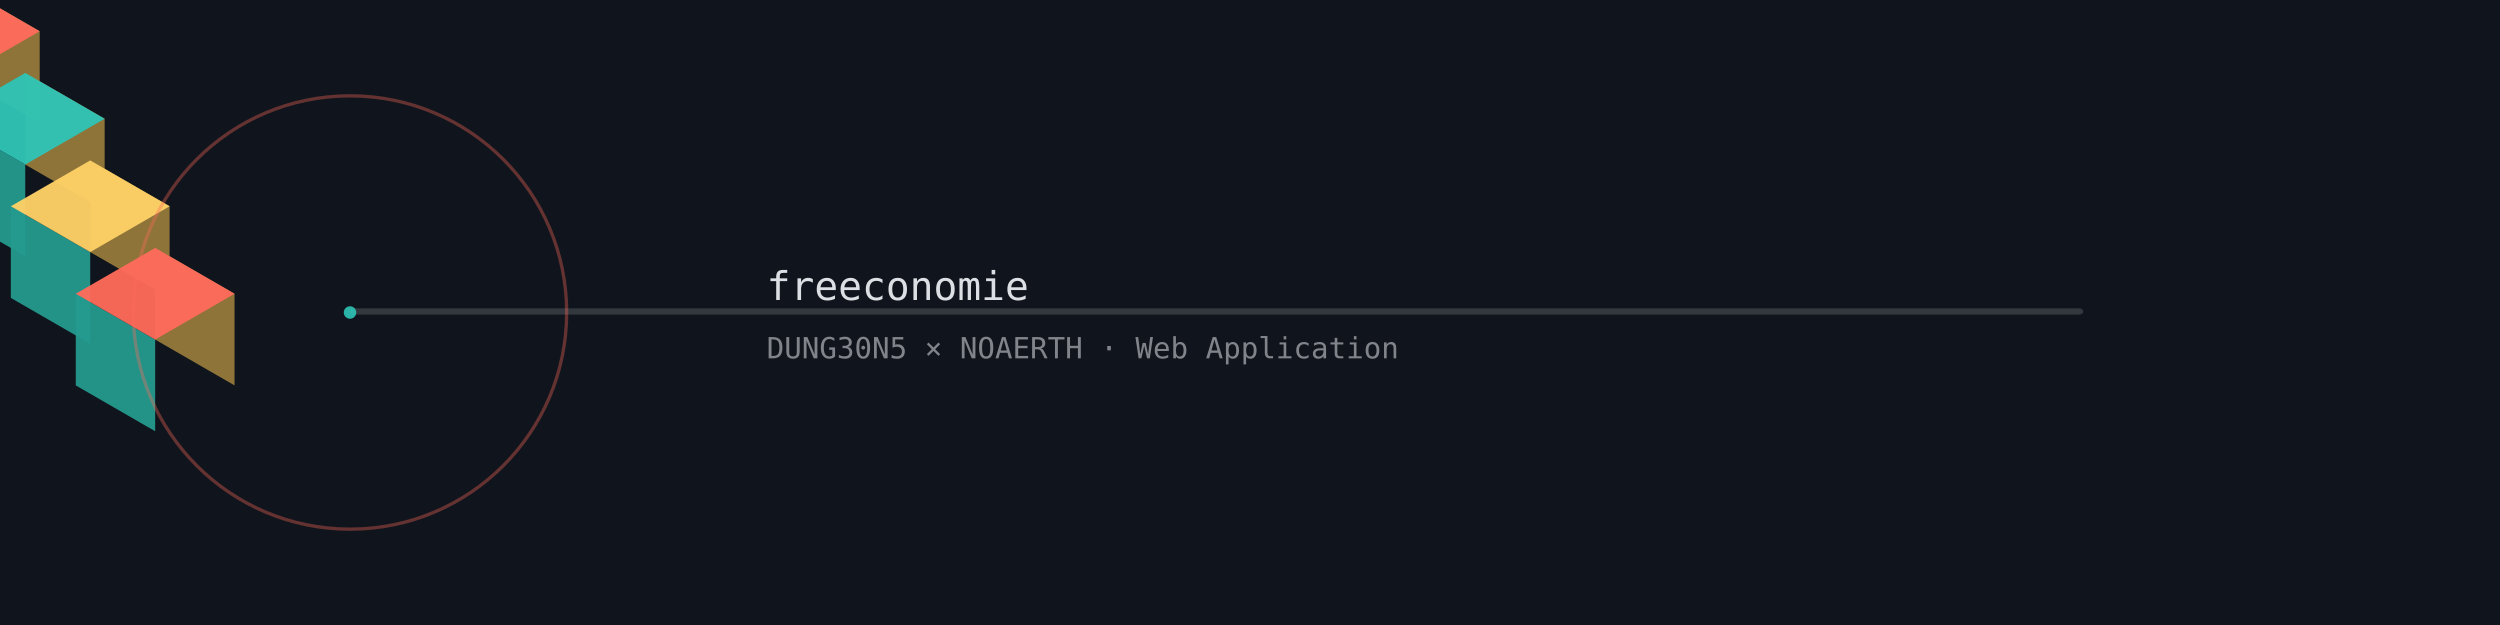
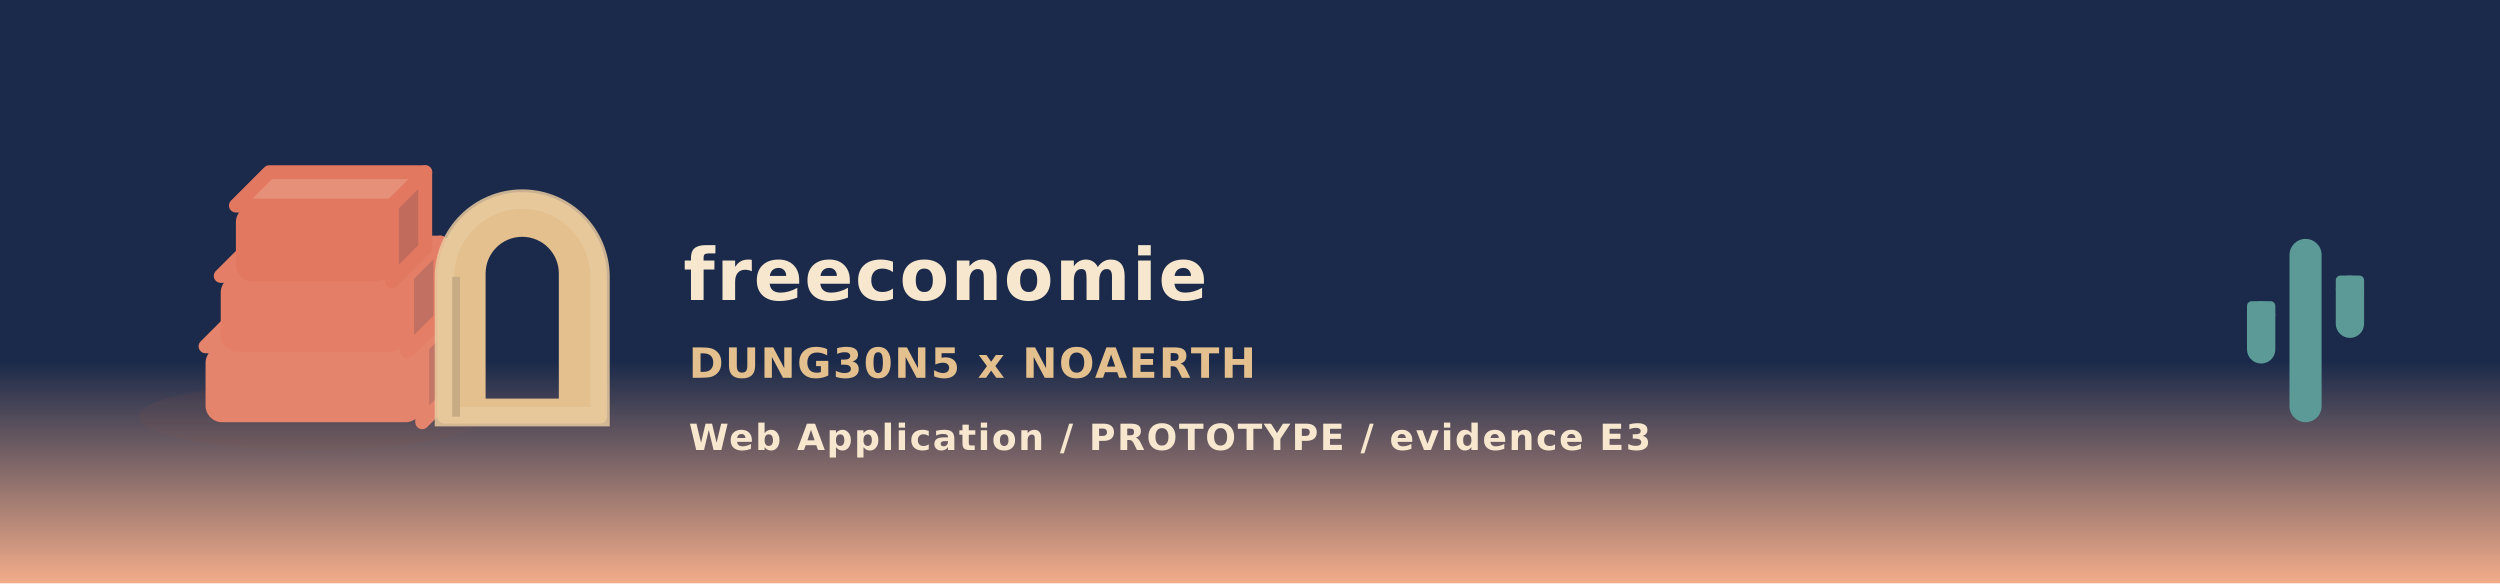
- <svg xmlns="http://www.w3.org/2000/svg" viewBox="0 0 1200 300" width="1200" height="300" role="img" aria-label="freeconomie identity object">
-   <rect width="1200" height="300" fill="#10141c" />
-   <defs>
-     <linearGradient id="gft" x1="0" y1="0" x2="1" y2="1">
-       <stop offset="0%" stop-color="#ff6b5a" />
-       <stop offset="100%" stop-color="#2ec4b6" />
-     </linearGradient>
-   </defs>
-   <rect x="168.00" y="148.00" width="832.00" height="3.00" rx="2.00" fill="rgba(242,245,249,0.160)" opacity="1.00" />
-   <polygon points="-19.05,37.00 19.05,59.00 19.05,15.00 -19.05,-7.00" fill="#94793b" opacity="0.95" />
-   <polygon points="-57.16,59.00 -19.05,81.00 -19.05,37.00 -57.16,15.00" fill="#24998e" opacity="0.95" />
-   <polygon points="-19.05,-7.00 19.05,15.00 -19.05,37.00 -57.16,15.00" fill="#ff6b5a" opacity="0.95" />
-   <polygon points="12.12,79.00 50.23,101.00 50.23,57.00 12.12,35.00" fill="#94793b" opacity="0.95" />
-   <polygon points="-25.98,101.00 12.12,123.00 12.12,79.00 -25.98,57.00" fill="#24998e" opacity="0.95" />
-   <polygon points="12.12,35.00 50.23,57.00 12.12,79.00 -25.98,57.00" fill="#2ec4b6" opacity="0.95" />
-   <polygon points="43.30,121.00 81.41,143.00 81.41,99.00 43.30,77.00" fill="#94793b" opacity="0.95" />
-   <polygon points="5.20,143.00 43.30,165.00 43.30,121.00 5.20,99.00" fill="#24998e" opacity="0.95" />
-   <polygon points="43.30,77.00 81.41,99.00 43.30,121.00 5.20,99.00" fill="#ffd166" opacity="0.95" />
-   <polygon points="74.48,163.00 112.58,185.00 112.58,141.00 74.48,119.00" fill="#94793b" opacity="0.95" />
-   <polygon points="36.37,185.00 74.48,207.00 74.48,163.00 36.37,141.00" fill="#24998e" opacity="0.95" />
-   <polygon points="74.48,119.00 112.58,141.00 74.48,163.00 36.37,141.00" fill="#ff6b5a" opacity="0.95" />
+ <svg xmlns="http://www.w3.org/2000/svg" width="900" height="210" viewBox="0 0 900 210" role="img" aria-label="freeconomie - identity object">
+   <linearGradient id="skyf" x1="0" y1="0" x2="0" y2="1">
+     <stop offset="0" stop-color="#1b2a4a" />
+     <stop offset="0.62" stop-color="#1b2a4a" />
+     <stop offset="1" stop-color="#f3ad8a" />
+   </linearGradient>
+   <rect width="900" height="210" fill="url(#skyf)" />
+   <rect x="0" y="352" width="900" height="-142" fill="#e3c08d" />
+   <rect x="0" y="352" width="900" height="3" fill="#e6c596" />
+   <ellipse cx="112" cy="150" rx="62" ry="12" fill="rgba(138,90,68,0.11)" />
  <g>
-     <circle cx="168.00" cy="150.00" r="104.00" fill="none" stroke="rgba(255,107,90,0.350)" stroke-width="1.60" opacity="1.00" />
-     <animate attributeName="opacity" values="0.25;1.0;0.25" dur="14.9s" begin="0s" repeatCount="indefinite" />
+     <path d="M74,124.67 L152,124.67 L164,112.67 L86,112.67 Z" fill="#e99a82" stroke="#e5846c" stroke-width="5" stroke-linejoin="round" />
+     <path d="M152,124.67 L164,112.67 L164,140 L152,152 Z" fill="#c37566" stroke="#e5846c" stroke-width="5" stroke-linejoin="round" />
+     <rect x="74" y="124.67" width="78" height="27.33" rx="6" fill="#e5846c" />
+     <path d="M79.46,99.33 L146.54,99.33 L158.54,87.33 L91.46,87.33 Z" fill="#e8957d" stroke="#e47e66" stroke-width="5" stroke-linejoin="round" />
+     <path d="M146.54,99.33 L158.54,87.33 L158.54,114.67 L146.54,126.67 Z" fill="#c27061" stroke="#e47e66" stroke-width="5" stroke-linejoin="round" />
+     <rect x="79.46" y="99.33" width="67.08" height="27.33" rx="6" fill="#e47e66" />
+     <path d="M84.92,74 L141.08,74 L153.08,62 L96.92,62 Z" fill="#e79079" stroke="#e37861" stroke-width="5" stroke-linejoin="round" />
+     <path d="M141.08,74 L153.08,62 L153.08,89.33 L141.08,101.33 Z" fill="#c16b5d" stroke="#e37861" stroke-width="5" stroke-linejoin="round" />
+     <rect x="84.92" y="74" width="56.16" height="27.33" rx="6" fill="#e37861" />
+     <animate attributeName="opacity" values="0.72;1;0.72" dur="6s" begin="0s" repeatCount="indefinite" />
  </g>
-   <circle cx="168" cy="150" r="3" fill="rgba(46,196,182,0.900)">
-     <animate attributeName="opacity" values="0.35;0.95;0.35" dur="14.9s" begin="0s" repeatCount="indefinite" />
-   </circle>
-   <text x="368" y="144" font-family="ui-monospace,Menlo,monospace" font-size="19" fill="rgba(242,245,249,0.900)">freeconomie</text>
-   <text x="368" y="172" font-family="ui-monospace,Menlo,monospace" font-size="14" fill="rgba(242,245,249,0.500)">DUNG30N5 × NOAERTH · Web Application</text>
+   <path d="M160,150 L160,99.68 A28,28 0 0 1 216,99.68 L216,150 Z M172.32,146 L172.32,98.43 A15.68,15.68 0 0 1 203.68,98.43 L203.68,146 Z" fill="#e3c08d" fill-rule="evenodd" stroke="#e3c08d" stroke-width="5" stroke-linejoin="round" />
+   <path d="M160,150 L160,99.68 A28,28 0 0 1 216,99.68 L216,150 Z" fill="none" stroke="#e8c99d" stroke-width="7" stroke-linecap="round" opacity="0.85" />
+   <rect x="162.8" y="99.68" width="2.8" height="50.32" fill="#c7ab84" />
+   <text x="246" y="108" font-family="Verdana,DejaVu Sans,sans-serif" font-size="26" font-weight="700" letter-spacing="0.6" fill="#f6e7ce" text-anchor="start">freeconomie</text>
+   <text x="248" y="136" font-family="Verdana,DejaVu Sans,sans-serif" font-size="15" font-weight="700" letter-spacing="0.6" fill="#e3c08d" text-anchor="start">DUNG30N5 x NOAERTH</text>
+   <text x="248" y="162" font-family="Verdana,DejaVu Sans,sans-serif" font-size="13" font-weight="700" letter-spacing="0.6" fill="#f6e7ce" text-anchor="start">Web Application  /  PROTOTYPE  /  evidence E3</text>
+   <rect x="824.22" y="86" width="11.56" height="66" rx="5.78" fill="#5b9a97" />
+   <rect x="808.92" y="108.44" width="10.2" height="22.44" rx="5.1" fill="#5b9a97" />
+   <rect x="808.92" y="108.44" width="10.2" height="6.6" rx="1.7" fill="#5b9a97" />
+   <rect x="840.88" y="99.2" width="10.2" height="22.44" rx="5.1" fill="#5b9a97" />
+   <rect x="840.88" y="99.2" width="10.2" height="6.6" rx="1.7" fill="#5b9a97" />
</svg>
